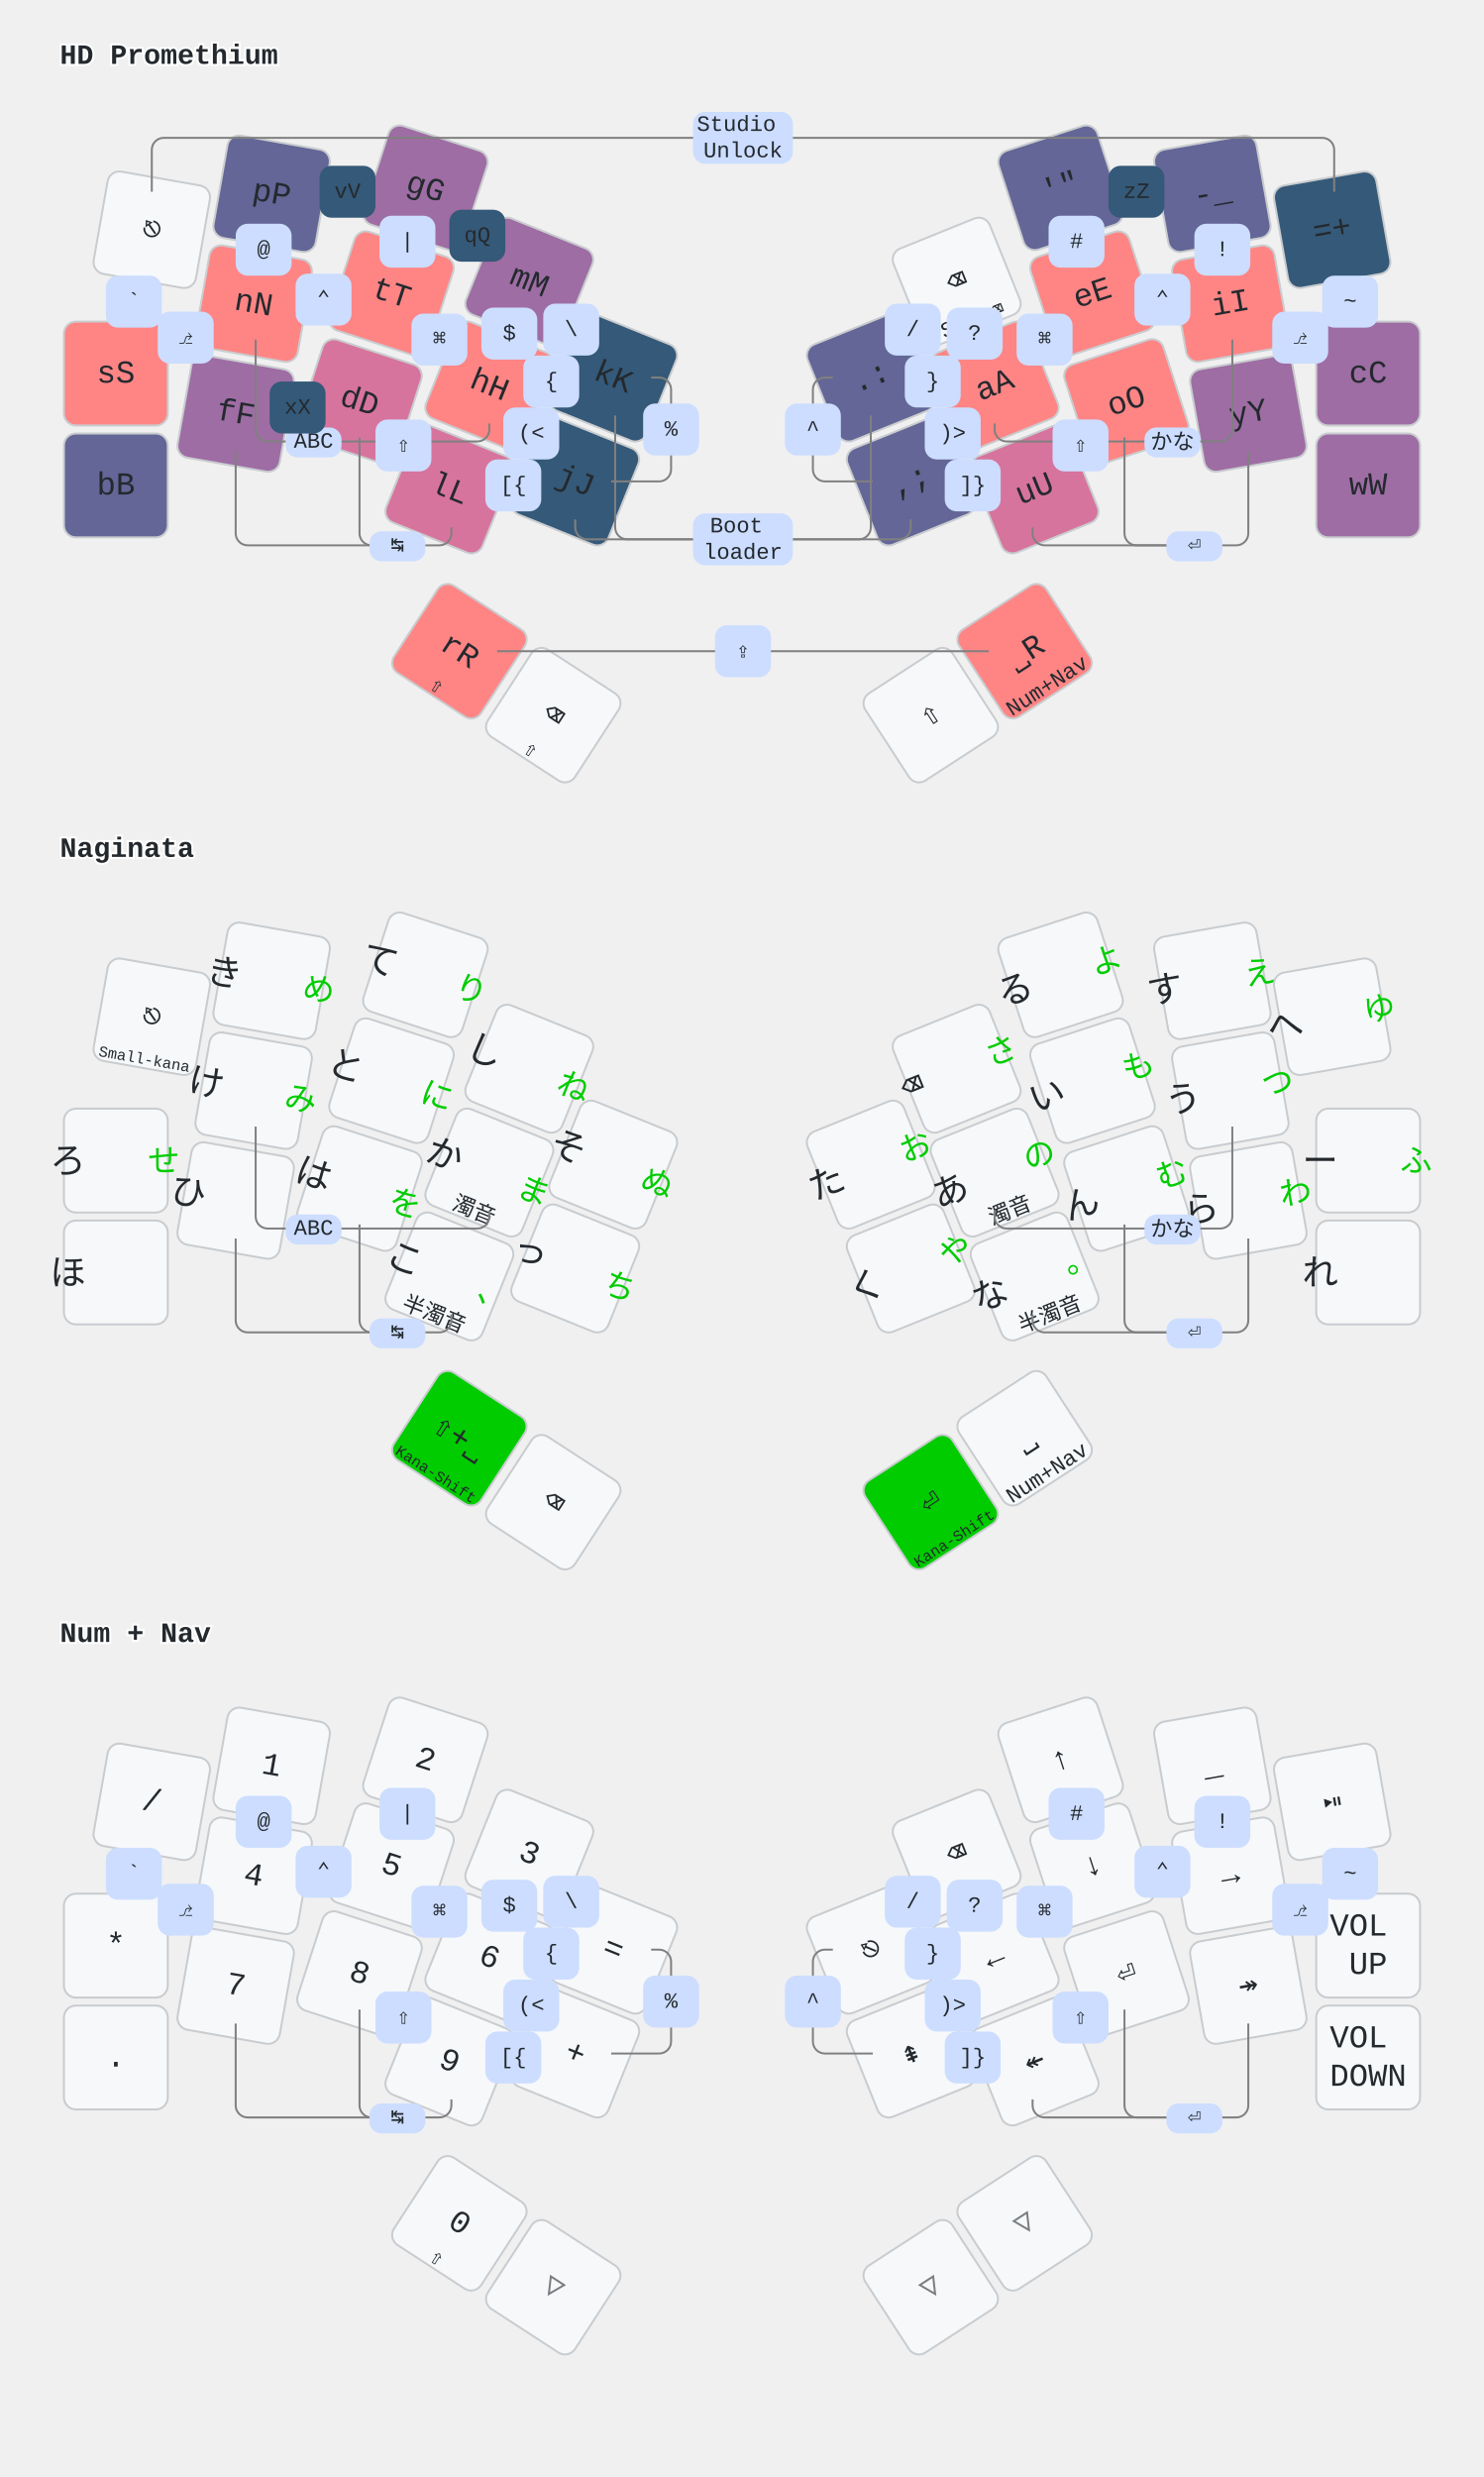
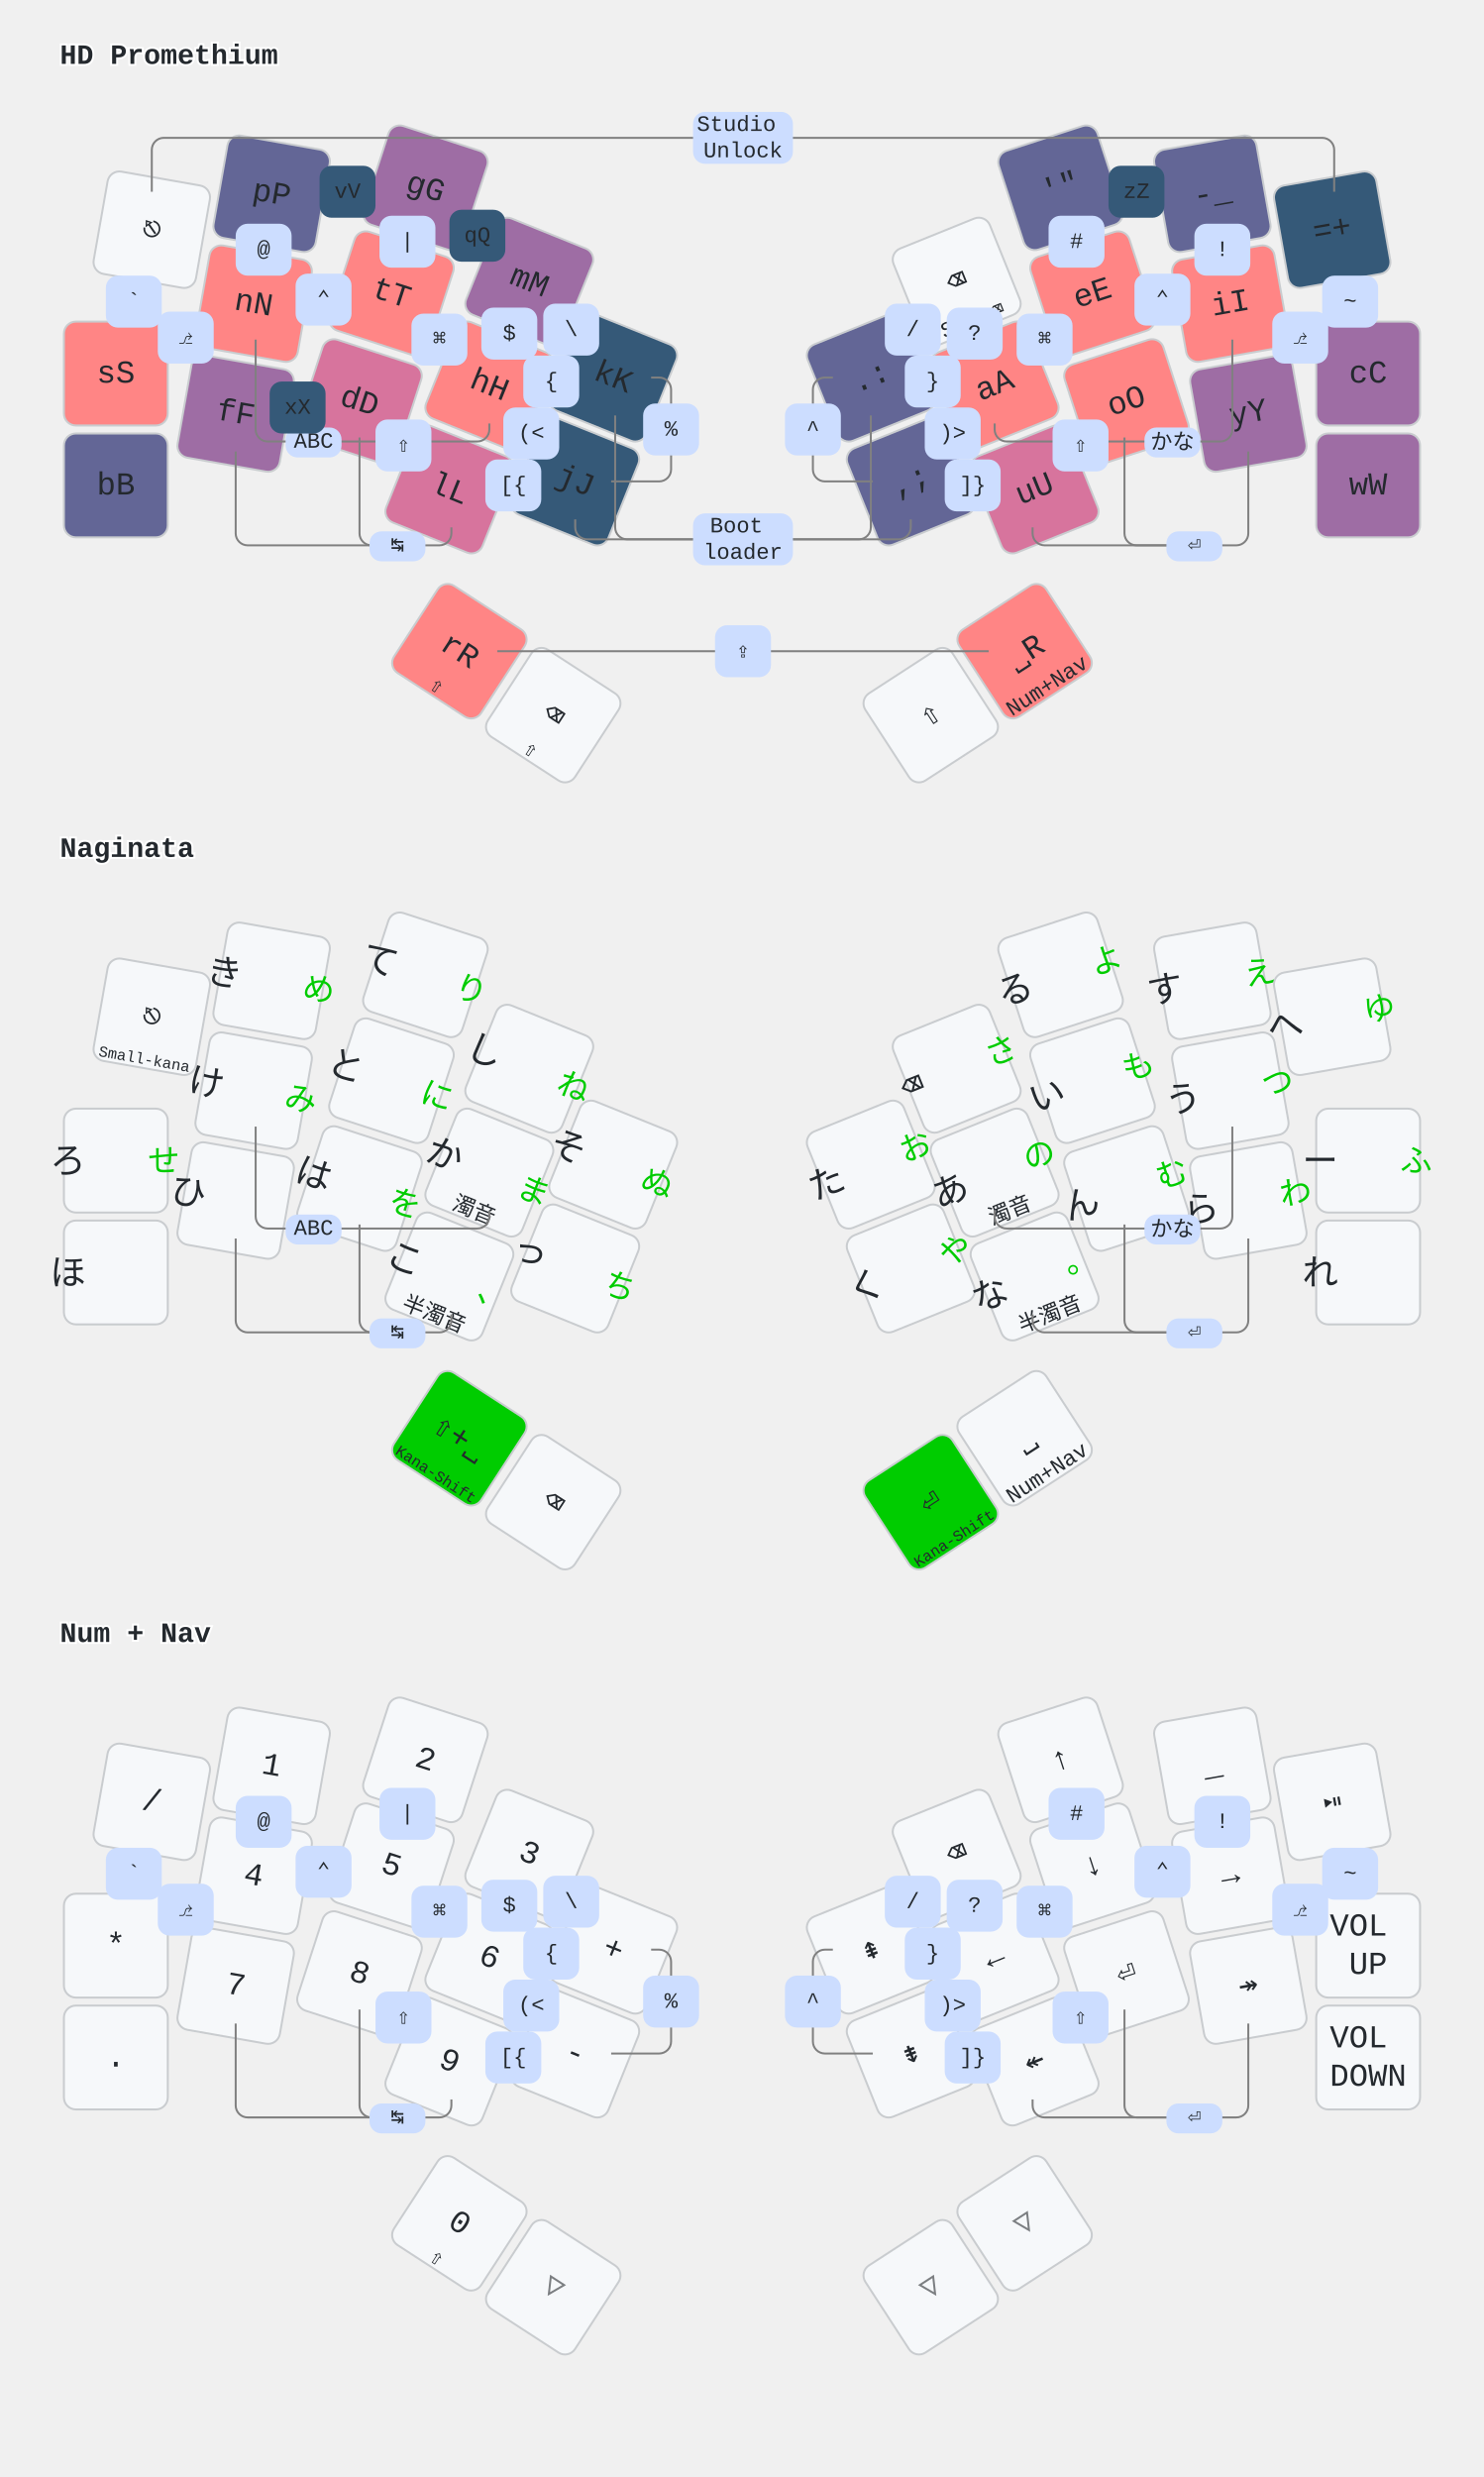
<svg xmlns="http://www.w3.org/2000/svg" width="743" height="1240" viewBox="0 0 743 1240" class="keymap">
  <style>/* inherit to force styles through use tags*/
svg path {
    fill: inherit;
}
/* font and background color specifications */
svg.keymap {
    font-family: SFMono-Regular,Consolas,Liberation Mono,Menlo,monospace;
    font-size: 14px;
    font-kerning: normal;
    text-rendering: optimizeLegibility;
    fill: #24292e;
}

/* default key styling */
rect.key {
    fill: #f6f8fa;
    stroke: #c9cccf;
    stroke-width: 1;
}

/* color accent for combo boxes */
rect.combo {
    fill: #cdf;
}

/* color accent for held keys */
rect.held, rect.combo.held {
    fill: #fdd;
}

/* color accent for ghost (optional) keys */
rect.ghost, rect.combo.ghost {
    stroke-dasharray: 4, 4;
    stroke-width: 2;
}

text {
    text-anchor: middle;
    dominant-baseline: middle;
}

/* styling for layer labels */
text.label {
    font-weight: bold;
    text-anchor: start;
    stroke: white;
    stroke-width: 2;
    paint-order: stroke;
}

text.tap {
    font-size: 16px;
}

/* styling for combo tap, and key hold/shifted label text */
text.combo, text.hold, text.shifted {
    font-size: 11px;
}

text.hold {
    text-anchor: middle;
    dominant-baseline: auto;
}

text.shifted {
    text-anchor: middle;
    dominant-baseline: hanging;
}

/* styling for hold/shifted label text in combo box */
text.combo.hold, text.combo.shifted {
    font-size: 8px;
}

/* lighter symbol for transparent keys */
text.trans {
    fill: #7b7e81;
}

/* styling for combo dendrons */
path.combo {
    stroke-width: 1;
    stroke: gray;
    fill: none;
}

/* Start Tabler Icons Cleanup */
/* cannot use height/width with glyphs */
.icon-tabler &gt; path {
    fill: inherit;
    stroke: inherit;
}
/* hide tabler's default box */
.icon-tabler &gt; path[stroke="none"][fill="none"] {
    visibility: collapse;
}

rect.low {
    fill: #355978;
}
rect.medium-low {
    fill: #636696;
}
rect.medium {
    fill: #9E6DA4;
}
rect.medium-high {
    fill: #D7749D;
}
rect.high {
    fill: #FF8585;
}

/* green styling for Naginata kana-shift */
rect.kshift {
    fill: #00CC00;
}
text.left {
    font-size: 18px;
    translate: 16px 7px;
}
text.right {
    fill: #00CC00;
    font-size: 16px;
    translate: -16px -10px;
}
</style>
  <g transform="translate(30, 0)" class="layer-HD Promethium">
    <text x="0" y="28" class="label" id="HD-Promethium">HD Promethium</text>
    <g transform="translate(0, 59)">
      <g transform="translate(46, 56) rotate(10.0)" class="key keypos-0">
        <rect rx="6" ry="6" x="-26" y="-26" width="52" height="52" class="key" />
        <text x="0" y="0" class="key tap">⎋</text>
      </g>
      <g transform="translate(106, 38) rotate(10.0)" class="key medium-low keypos-1">
        <rect rx="6" ry="6" x="-26" y="-26" width="52" height="52" class="key medium-low" />
        <text x="0" y="0" class="key medium-low tap">pP</text>
      </g>
      <g transform="translate(183, 35) rotate(18.0)" class="key medium keypos-2">
        <rect rx="6" ry="6" x="-26" y="-26" width="52" height="52" class="key medium" />
        <text x="0" y="0" class="key medium tap">gG</text>
      </g>
      <g transform="translate(235, 82) rotate(22.0)" class="key medium keypos-3">
        <rect rx="6" ry="6" x="-26" y="-26" width="52" height="52" class="key medium" />
        <text x="0" y="0" class="key medium tap">mM</text>
      </g>
      <g transform="translate(277, 130) rotate(22.0)" class="key low keypos-4">
        <rect rx="6" ry="6" x="-26" y="-26" width="52" height="52" class="key low" />
        <text x="0" y="0" class="key low tap">kK</text>
      </g>
      <g transform="translate(406, 130) rotate(-22.0)" class="key medium-low keypos-5">
        <rect rx="6" ry="6" x="-26" y="-26" width="52" height="52" class="key medium-low" />
        <text x="0" y="0" class="key medium-low tap">.:</text>
      </g>
      <g transform="translate(449, 82) rotate(-22.0)" class="key keypos-6">
        <rect rx="6" ry="6" x="-26" y="-26" width="52" height="52" class="key" />
        <text x="0" y="0" class="key tap">⌫</text>
        <text x="0" y="24" class="key hold">Sft+⌫</text>
      </g>
      <g transform="translate(501, 35) rotate(-18.0)" class="key medium-low keypos-7">
        <rect rx="6" ry="6" x="-26" y="-26" width="52" height="52" class="key medium-low" />
        <text x="0" y="0" class="key medium-low tap">'"</text>
      </g>
      <g transform="translate(577, 38) rotate(-10.0)" class="key medium-low keypos-8">
        <rect rx="6" ry="6" x="-26" y="-26" width="52" height="52" class="key medium-low" />
        <text x="0" y="0" class="key medium-low tap">-_</text>
      </g>
      <g transform="translate(637, 56) rotate(-10.0)" class="key low keypos-9">
        <rect rx="6" ry="6" x="-26" y="-26" width="52" height="52" class="key low" />
        <text x="0" y="0" class="key low tap">=+</text>
      </g>
      <g transform="translate(28, 128)" class="key high keypos-10">
        <rect rx="6" ry="6" x="-26" y="-26" width="52" height="52" class="key high" />
        <text x="0" y="0" class="key high tap">sS</text>
      </g>
      <g transform="translate(97, 93) rotate(10.0)" class="key high keypos-11">
        <rect rx="6" ry="6" x="-26" y="-26" width="52" height="52" class="key high" />
        <text x="0" y="0" class="key high tap">nN</text>
      </g>
      <g transform="translate(166, 88) rotate(18.0)" class="key high keypos-12">
        <rect rx="6" ry="6" x="-26" y="-26" width="52" height="52" class="key high" />
        <text x="0" y="0" class="key high tap">tT</text>
      </g>
      <g transform="translate(215, 134) rotate(22.0)" class="key high keypos-13">
        <rect rx="6" ry="6" x="-26" y="-26" width="52" height="52" class="key high" />
        <text x="0" y="0" class="key high tap">hH</text>
      </g>
      <g transform="translate(258, 182) rotate(22.0)" class="key low keypos-14">
        <rect rx="6" ry="6" x="-26" y="-26" width="52" height="52" class="key low" />
        <text x="0" y="0" class="key low tap">jJ</text>
      </g>
      <g transform="translate(426, 182) rotate(-22.0)" class="key medium-low keypos-15">
        <rect rx="6" ry="6" x="-26" y="-26" width="52" height="52" class="key medium-low" />
        <text x="0" y="0" class="key medium-low tap">,;</text>
      </g>
      <g transform="translate(468, 134) rotate(-22.0)" class="key high keypos-16">
        <rect rx="6" ry="6" x="-26" y="-26" width="52" height="52" class="key high" />
        <text x="0" y="0" class="key high tap">aA</text>
      </g>
      <g transform="translate(517, 88) rotate(-18.0)" class="key high keypos-17">
        <rect rx="6" ry="6" x="-26" y="-26" width="52" height="52" class="key high" />
        <text x="0" y="0" class="key high tap">eE</text>
      </g>
      <g transform="translate(586, 93) rotate(-10.0)" class="key high keypos-18">
        <rect rx="6" ry="6" x="-26" y="-26" width="52" height="52" class="key high" />
        <text x="0" y="0" class="key high tap">iI</text>
      </g>
      <g transform="translate(655, 128)" class="key medium keypos-19">
        <rect rx="6" ry="6" x="-26" y="-26" width="52" height="52" class="key medium" />
        <text x="0" y="0" class="key medium tap">cC</text>
      </g>
      <g transform="translate(28, 184)" class="key medium-low keypos-20">
        <rect rx="6" ry="6" x="-26" y="-26" width="52" height="52" class="key medium-low" />
        <text x="0" y="0" class="key medium-low tap">bB</text>
      </g>
      <g transform="translate(88, 148) rotate(10.0)" class="key medium keypos-21">
        <rect rx="6" ry="6" x="-26" y="-26" width="52" height="52" class="key medium" />
        <text x="0" y="0" class="key medium tap">fF</text>
      </g>
      <g transform="translate(150, 142) rotate(18.0)" class="key medium-high keypos-22">
        <rect rx="6" ry="6" x="-26" y="-26" width="52" height="52" class="key medium-high" />
        <text x="0" y="0" class="key medium-high tap">dD</text>
      </g>
      <g transform="translate(195, 186) rotate(22.0)" class="key medium-high keypos-23">
        <rect rx="6" ry="6" x="-26" y="-26" width="52" height="52" class="key medium-high" />
        <text x="0" y="0" class="key medium-high tap">lL</text>
      </g>
      <g transform="translate(488, 186) rotate(-22.0)" class="key medium-high keypos-24">
        <rect rx="6" ry="6" x="-26" y="-26" width="52" height="52" class="key medium-high" />
        <text x="0" y="0" class="key medium-high tap">uU</text>
      </g>
      <g transform="translate(534, 142) rotate(-18.0)" class="key high keypos-25">
        <rect rx="6" ry="6" x="-26" y="-26" width="52" height="52" class="key high" />
        <text x="0" y="0" class="key high tap">oO</text>
      </g>
      <g transform="translate(595, 148) rotate(-10.0)" class="key medium keypos-26">
        <rect rx="6" ry="6" x="-26" y="-26" width="52" height="52" class="key medium" />
        <text x="0" y="0" class="key medium tap">yY</text>
      </g>
      <g transform="translate(655, 184)" class="key medium keypos-27">
        <rect rx="6" ry="6" x="-26" y="-26" width="52" height="52" class="key medium" />
        <text x="0" y="0" class="key medium tap">wW</text>
      </g>
      <g transform="translate(200, 267) rotate(33.0)" class="key high keypos-28">
        <rect rx="6" ry="6" x="-26" y="-26" width="52" height="52" class="key high" />
        <text x="0" y="0" class="key high tap">rR</text>
        <text x="0" y="24" class="key high hold">⇧</text>
      </g>
      <g transform="translate(247, 299) rotate(33.0)" class="key keypos-29">
        <rect rx="6" ry="6" x="-26" y="-26" width="52" height="52" class="key" />
        <text x="0" y="0" class="key tap">⌫</text>
        <text x="0" y="24" class="key hold">⇧</text>
      </g>
      <g transform="translate(436, 299) rotate(-33.0)" class="key keypos-30">
        <rect rx="6" ry="6" x="-26" y="-26" width="52" height="52" class="key" />
        <text x="0" y="0" class="key tap">⇧</text>
      </g>
      <g transform="translate(483, 267) rotate(-33.0)" class="key high keypos-31">
        <rect rx="6" ry="6" x="-26" y="-26" width="52" height="52" class="key high" />
        <text x="0" y="0" class="key high tap">⎵R</text>
        <text x="0" y="24" class="key high hold">Num+Nav</text>
      </g>
      <g class="combo combopos-0">
        <path d="M342,10 h-290 a6.0,6.0 0 0 0 -6.0,6.0 v21" class="combo" />
        <path d="M342,10 h290 a6.0,6.0 0 0 1 6.0,6.0 v21" class="combo" />
        <rect rx="6" ry="6" x="317" y="-3" width="50" height="26" class="combo" />
        <text x="342" y="10" class="combo tap">
          <tspan x="342" dy="-0.6em">Studio</tspan>
          <tspan x="342" dy="1.2em">Unlock</tspan>
        </text>
      </g>
      <g class="combo combopos-1">
        <path d="M342,211 h-58 a6.0,6.0 0 0 1 -6.0,-6.0 v-56" class="combo" />
        <path d="M342,211 h58 a6.0,6.0 0 0 0 6.0,-6.0 v-56" class="combo" />
        <path d="M342,211 h-78 a6.0,6.0 0 0 1 -6.0,-6.0 v-4" class="combo" />
        <path d="M342,211 h78 a6.0,6.0 0 0 0 6.0,-6.0 v-4" class="combo" />
        <rect rx="6" ry="6" x="317" y="198" width="50" height="26" class="combo" />
        <text x="342" y="211" class="combo tap">
          <tspan x="342" dy="-0.6em">Boot</tspan>
          <tspan x="342" dy="1.2em">loader</tspan>
        </text>
      </g>
      <g class="combo combopos-2">
        <path d="M557,162 h-83 a6.0,6.0 0 0 1 -6.0,-6.0 v-3" class="combo" />
        <path d="M557,162 h24 a6.0,6.0 0 0 0 6.0,-6.0 v-45" class="combo" />
        <rect rx="6" ry="6" x="543" y="155" width="28" height="15" class="combo" />
        <text x="557" y="162" class="combo tap">かな</text>
      </g>
      <g class="combo combopos-3">
        <path d="M127,162 h82 a6.0,6.0 0 0 0 6.0,-6.0 v-3" class="combo" />
        <path d="M127,162 h-23 a6.0,6.0 0 0 1 -6.0,-6.0 v-45" class="combo" />
        <rect rx="6" ry="6" x="113" y="155" width="28" height="15" class="combo" />
        <text x="127" y="162" class="combo tap">ABC</text>
      </g>
      <g class="combo combopos-4">
        <path d="M169,214 h21 a6.0,6.0 0 0 0 6.0,-6.0 v-3" class="combo" />
        <path d="M169,214 h-13 a6.0,6.0 0 0 1 -6.0,-6.0 v-48" class="combo" />
        <path d="M169,214 h-75 a6.0,6.0 0 0 1 -6.0,-6.0 v-41" class="combo" />
        <rect rx="6" ry="6" x="155" y="207" width="28" height="15" class="combo" />
        <text x="169" y="214" class="combo tap">↹</text>
      </g>
      <g class="combo combopos-5">
        <path d="M568,214 h-75 a6.0,6.0 0 0 1 -6.0,-6.0 v-3" class="combo" />
        <path d="M568,214 h-29 a6.0,6.0 0 0 1 -6.0,-6.0 v-48" class="combo" />
        <path d="M568,214 h21 a6.0,6.0 0 0 0 6.0,-6.0 v-41" class="combo" />
        <rect rx="6" ry="6" x="554" y="207" width="28" height="15" class="combo" />
        <text x="568" y="214" class="combo tap">⏎</text>
      </g>
      <g class="combo combopos-6">
        <rect rx="6" ry="6" x="49" y="97" width="28" height="26" class="combo" />
        <text x="63" y="110" class="combo tap">⎇</text>
      </g>
      <g class="combo combopos-7">
        <rect rx="6" ry="6" x="607" y="97" width="28" height="26" class="combo" />
        <text x="621" y="110" class="combo tap">⎇</text>
      </g>
      <g class="combo combopos-8">
        <rect rx="6" ry="6" x="118" y="78" width="28" height="26" class="combo" />
        <text x="132" y="91" class="combo tap">⌃</text>
      </g>
      <g class="combo combopos-9">
        <rect rx="6" ry="6" x="538" y="78" width="28" height="26" class="combo" />
        <text x="552" y="91" class="combo tap">⌃</text>
      </g>
      <g class="combo combopos-10">
        <rect rx="6" ry="6" x="176" y="98" width="28" height="26" class="combo" />
        <text x="190" y="111" class="combo tap">⌘</text>
      </g>
      <g class="combo combopos-11">
        <rect rx="6" ry="6" x="479" y="98" width="28" height="26" class="combo" />
        <text x="493" y="111" class="combo tap">⌘</text>
      </g>
      <g class="combo combopos-18">
        <rect rx="6" ry="6" x="158" y="151" width="28" height="26" class="combo" />
        <text x="172" y="164" class="combo tap">⇧</text>
      </g>
      <g class="combo combopos-19">
        <rect rx="6" ry="6" x="497" y="151" width="28" height="26" class="combo" />
        <text x="511" y="164" class="combo tap">⇧</text>
      </g>
      <g class="combo low combopos-20">
        <rect rx="6" ry="6" x="195" y="46" width="28" height="26" class="combo low" />
        <text x="209" y="59" class="combo low tap">qQ</text>
      </g>
      <g class="combo low combopos-21">
        <rect rx="6" ry="6" x="525" y="24" width="28" height="26" class="combo low" />
        <text x="539" y="37" class="combo low tap">zZ</text>
      </g>
      <g class="combo low combopos-22">
        <rect rx="6" ry="6" x="130" y="24" width="28" height="26" class="combo low" />
        <text x="144" y="37" class="combo low tap">vV</text>
      </g>
      <g class="combo low combopos-23">
        <rect rx="6" ry="6" x="105" y="132" width="28" height="26" class="combo low" />
        <text x="119" y="145" class="combo low tap">xX</text>
      </g>
      <g class="combo combopos-24">
        <path d="M342,267 l-123,0" class="combo" />
        <path d="M342,267 l123,0" class="combo" />
        <rect rx="6" ry="6" x="328" y="254" width="28" height="26" class="combo" />
        <text x="342" y="267" class="combo tap">⇪</text>
      </g>
      <g class="combo combopos-25">
        <rect rx="6" ry="6" x="23" y="79" width="28" height="26" class="combo" />
        <text x="37" y="92" class="combo tap">`</text>
      </g>
      <g class="combo combopos-26">
        <rect rx="6" ry="6" x="88" y="53" width="28" height="26" class="combo" />
        <text x="102" y="66" class="combo tap">@</text>
      </g>
      <g class="combo combopos-27">
        <rect rx="6" ry="6" x="160" y="49" width="28" height="26" class="combo" />
        <text x="174" y="62" class="combo tap">|</text>
      </g>
      <g class="combo combopos-28">
        <rect rx="6" ry="6" x="211" y="95" width="28" height="26" class="combo" />
        <text x="225" y="108" class="combo tap">$</text>
      </g>
      <g class="combo combopos-29">
        <rect rx="6" ry="6" x="242" y="93" width="28" height="26" class="combo" />
        <text x="256" y="106" class="combo tap">\</text>
      </g>
      <g class="combo combopos-30">
        <path d="M306,156 v-20 a6.0,6.0 0 0 0 -6.0,-6.0 h-4" class="combo" />
        <path d="M306,156 v20 a6.0,6.0 0 0 1 -6.0,6.0 h-24" class="combo" />
        <rect rx="6" ry="6" x="292" y="143" width="28" height="26" class="combo" />
        <text x="306" y="156" class="combo tap">%</text>
      </g>
      <g class="combo combopos-31">
        <rect rx="6" ry="6" x="413" y="93" width="28" height="26" class="combo" />
        <text x="427" y="106" class="combo tap">/</text>
      </g>
      <g class="combo combopos-32">
        <path d="M377,156 v-20 a6.0,6.0 0 0 1 6.0,-6.0 h4" class="combo" />
        <path d="M377,156 v20 a6.0,6.0 0 0 0 6.0,6.0 h24" class="combo" />
        <rect rx="6" ry="6" x="363" y="143" width="28" height="26" class="combo" />
        <text x="377" y="156" class="combo tap">^</text>
      </g>
      <g class="combo combopos-33">
        <rect rx="6" ry="6" x="444" y="95" width="28" height="26" class="combo" />
        <text x="458" y="108" class="combo tap">?</text>
      </g>
      <g class="combo combopos-34">
        <rect rx="6" ry="6" x="495" y="49" width="28" height="26" class="combo" />
        <text x="509" y="62" class="combo tap">#</text>
      </g>
      <g class="combo combopos-35">
        <rect rx="6" ry="6" x="568" y="53" width="28" height="26" class="combo" />
        <text x="582" y="66" class="combo tap">!</text>
      </g>
      <g class="combo combopos-36">
        <rect rx="6" ry="6" x="632" y="79" width="28" height="26" class="combo" />
        <text x="646" y="92" class="combo tap">~</text>
      </g>
      <g class="combo combopos-37">
        <rect rx="6" ry="6" x="232" y="119" width="28" height="26" class="combo" />
        <text x="246" y="132" class="combo tap">{</text>
      </g>
      <g class="combo combopos-38">
        <rect rx="6" ry="6" x="423" y="119" width="28" height="26" class="combo" />
        <text x="437" y="132" class="combo tap">}</text>
      </g>
      <g class="combo combopos-39">
        <rect rx="6" ry="6" x="222" y="145" width="28" height="26" class="combo" />
        <text x="236" y="158" class="combo tap">(&lt;</text>
      </g>
      <g class="combo combopos-40">
        <rect rx="6" ry="6" x="433" y="145" width="28" height="26" class="combo" />
        <text x="447" y="158" class="combo tap">)&gt;</text>
      </g>
      <g class="combo combopos-41">
        <rect rx="6" ry="6" x="213" y="171" width="28" height="26" class="combo" />
        <text x="227" y="184" class="combo tap">[{</text>
      </g>
      <g class="combo combopos-42">
        <rect rx="6" ry="6" x="443" y="171" width="28" height="26" class="combo" />
        <text x="457" y="184" class="combo tap">]}</text>
      </g>
    </g>
  </g>
  <g transform="translate(30, 397)" class="layer-Naginata">
    <text x="0" y="28" class="label" id="Naginata">Naginata</text>
    <g transform="translate(0, 56)">
      <g transform="translate(46, 56) rotate(10.0)" class="key keypos-0">
        <rect rx="6" ry="6" x="-26" y="-26" width="52" height="52" class="key" />
        <text x="0" y="0" class="key tap">⎋</text>
        <text x="0" y="24" class="key hold">
          <tspan style="font-size: 70%">Small-kana</tspan>
        </text>
      </g>
      <g transform="translate(106, 38) rotate(10.0)" class="key keypos-1">
        <rect rx="6" ry="6" x="-26" y="-26" width="52" height="52" class="key" />
        <text x="-24" y="0" class="key left">き</text>
        <text x="24" y="0" class="key right">め</text>
      </g>
      <g transform="translate(183, 35) rotate(18.0)" class="key keypos-2">
        <rect rx="6" ry="6" x="-26" y="-26" width="52" height="52" class="key" />
        <text x="-24" y="0" class="key left">て</text>
        <text x="24" y="0" class="key right">り</text>
      </g>
      <g transform="translate(235, 82) rotate(22.0)" class="key keypos-3">
        <rect rx="6" ry="6" x="-26" y="-26" width="52" height="52" class="key" />
        <text x="-24" y="0" class="key left">し</text>
        <text x="24" y="0" class="key right">ね</text>
      </g>
      <g transform="translate(277, 130) rotate(22.0)" class="key keypos-4">
        <rect rx="6" ry="6" x="-26" y="-26" width="52" height="52" class="key" />
        <text x="-24" y="0" class="key left">そ</text>
        <text x="24" y="0" class="key right">ぬ</text>
      </g>
      <g transform="translate(406, 130) rotate(-22.0)" class="key keypos-5">
        <rect rx="6" ry="6" x="-26" y="-26" width="52" height="52" class="key" />
        <text x="-24" y="0" class="key left">た</text>
        <text x="24" y="0" class="key right">お</text>
      </g>
      <g transform="translate(449, 82) rotate(-22.0)" class="key keypos-6">
        <rect rx="6" ry="6" x="-26" y="-26" width="52" height="52" class="key" />
        <text x="-24" y="0" class="key left">⌫</text>
        <text x="24" y="0" class="key right">さ</text>
      </g>
      <g transform="translate(501, 35) rotate(-18.0)" class="key keypos-7">
        <rect rx="6" ry="6" x="-26" y="-26" width="52" height="52" class="key" />
        <text x="-24" y="0" class="key left">る</text>
        <text x="24" y="0" class="key right">よ</text>
      </g>
      <g transform="translate(577, 38) rotate(-10.0)" class="key keypos-8">
        <rect rx="6" ry="6" x="-26" y="-26" width="52" height="52" class="key" />
        <text x="-24" y="0" class="key left">す</text>
        <text x="24" y="0" class="key right">え</text>
      </g>
      <g transform="translate(637, 56) rotate(-10.0)" class="key keypos-9">
        <rect rx="6" ry="6" x="-26" y="-26" width="52" height="52" class="key" />
        <text x="-24" y="0" class="key left">へ</text>
        <text x="24" y="0" class="key right">ゆ</text>
      </g>
      <g transform="translate(28, 128)" class="key keypos-10">
        <rect rx="6" ry="6" x="-26" y="-26" width="52" height="52" class="key" />
        <text x="-24" y="0" class="key left">ろ</text>
        <text x="24" y="0" class="key right">せ</text>
      </g>
      <g transform="translate(97, 93) rotate(10.0)" class="key keypos-11">
        <rect rx="6" ry="6" x="-26" y="-26" width="52" height="52" class="key" />
        <text x="-24" y="0" class="key left">け</text>
        <text x="24" y="0" class="key right">み</text>
      </g>
      <g transform="translate(166, 88) rotate(18.0)" class="key keypos-12">
        <rect rx="6" ry="6" x="-26" y="-26" width="52" height="52" class="key" />
        <text x="-24" y="0" class="key left">と</text>
        <text x="24" y="0" class="key right">に</text>
      </g>
      <g transform="translate(215, 134) rotate(22.0)" class="key keypos-13">
        <rect rx="6" ry="6" x="-26" y="-26" width="52" height="52" class="key" />
        <text x="0" y="24" class="key hold">濁音</text>
        <text x="-24" y="0" class="key left">か</text>
        <text x="24" y="0" class="key right">ま</text>
      </g>
      <g transform="translate(258, 182) rotate(22.0)" class="key keypos-14">
        <rect rx="6" ry="6" x="-26" y="-26" width="52" height="52" class="key" />
        <text x="-24" y="0" class="key left">っ</text>
        <text x="24" y="0" class="key right">ち</text>
      </g>
      <g transform="translate(426, 182) rotate(-22.0)" class="key keypos-15">
        <rect rx="6" ry="6" x="-26" y="-26" width="52" height="52" class="key" />
        <text x="-24" y="0" class="key left">く</text>
        <text x="24" y="0" class="key right">や</text>
      </g>
      <g transform="translate(468, 134) rotate(-22.0)" class="key keypos-16">
        <rect rx="6" ry="6" x="-26" y="-26" width="52" height="52" class="key" />
        <text x="0" y="24" class="key hold">濁音</text>
        <text x="-24" y="0" class="key left">あ</text>
        <text x="24" y="0" class="key right">の</text>
      </g>
      <g transform="translate(517, 88) rotate(-18.0)" class="key keypos-17">
        <rect rx="6" ry="6" x="-26" y="-26" width="52" height="52" class="key" />
        <text x="-24" y="0" class="key left">い</text>
        <text x="24" y="0" class="key right">も</text>
      </g>
      <g transform="translate(586, 93) rotate(-10.0)" class="key keypos-18">
        <rect rx="6" ry="6" x="-26" y="-26" width="52" height="52" class="key" />
        <text x="-24" y="0" class="key left">う</text>
        <text x="24" y="0" class="key right">つ</text>
      </g>
      <g transform="translate(655, 128)" class="key keypos-19">
        <rect rx="6" ry="6" x="-26" y="-26" width="52" height="52" class="key" />
        <text x="-24" y="0" class="key left">ー</text>
        <text x="24" y="0" class="key right">ふ</text>
      </g>
      <g transform="translate(28, 184)" class="key keypos-20">
        <rect rx="6" ry="6" x="-26" y="-26" width="52" height="52" class="key" />
        <text x="-24" y="0" class="key left">ほ</text>
      </g>
      <g transform="translate(88, 148) rotate(10.0)" class="key keypos-21">
        <rect rx="6" ry="6" x="-26" y="-26" width="52" height="52" class="key" />
        <text x="-24" y="0" class="key left">ひ</text>
      </g>
      <g transform="translate(150, 142) rotate(18.0)" class="key keypos-22">
        <rect rx="6" ry="6" x="-26" y="-26" width="52" height="52" class="key" />
        <text x="-24" y="0" class="key left">は</text>
        <text x="24" y="0" class="key right">を</text>
      </g>
      <g transform="translate(195, 186) rotate(22.0)" class="key keypos-23">
        <rect rx="6" ry="6" x="-26" y="-26" width="52" height="52" class="key" />
        <text x="0" y="24" class="key hold">半濁音</text>
        <text x="-24" y="0" class="key left">こ</text>
        <text x="24" y="0" class="key right">、</text>
      </g>
      <g transform="translate(488, 186) rotate(-22.0)" class="key keypos-24">
        <rect rx="6" ry="6" x="-26" y="-26" width="52" height="52" class="key" />
        <text x="0" y="24" class="key hold">半濁音</text>
        <text x="-24" y="0" class="key left">な</text>
        <text x="24" y="0" class="key right">。</text>
      </g>
      <g transform="translate(534, 142) rotate(-18.0)" class="key keypos-25">
        <rect rx="6" ry="6" x="-26" y="-26" width="52" height="52" class="key" />
        <text x="-24" y="0" class="key left">ん</text>
        <text x="24" y="0" class="key right">む</text>
      </g>
      <g transform="translate(595, 148) rotate(-10.0)" class="key keypos-26">
        <rect rx="6" ry="6" x="-26" y="-26" width="52" height="52" class="key" />
        <text x="-24" y="0" class="key left">ら</text>
        <text x="24" y="0" class="key right">わ</text>
      </g>
      <g transform="translate(655, 184)" class="key keypos-27">
        <rect rx="6" ry="6" x="-26" y="-26" width="52" height="52" class="key" />
        <text x="-24" y="0" class="key left">れ</text>
      </g>
      <g transform="translate(200, 267) rotate(33.0)" class="key kshift keypos-28">
        <rect rx="6" ry="6" x="-26" y="-26" width="52" height="52" class="key kshift" />
        <text x="0" y="0" class="key kshift tap">⇧+⎵</text>
        <text x="0" y="24" class="key kshift hold">
          <tspan style="font-size: 70%">Kana-Shift</tspan>
        </text>
      </g>
      <g transform="translate(247, 299) rotate(33.0)" class="key keypos-29">
        <rect rx="6" ry="6" x="-26" y="-26" width="52" height="52" class="key" />
        <text x="0" y="0" class="key tap">⌫</text>
      </g>
      <g transform="translate(436, 299) rotate(-33.0)" class="key kshift keypos-30">
        <rect rx="6" ry="6" x="-26" y="-26" width="52" height="52" class="key kshift" />
        <text x="0" y="0" class="key kshift tap">⏎</text>
        <text x="0" y="24" class="key kshift hold">
          <tspan style="font-size: 70%">Kana-Shift</tspan>
        </text>
      </g>
      <g transform="translate(483, 267) rotate(-33.0)" class="key keypos-31">
        <rect rx="6" ry="6" x="-26" y="-26" width="52" height="52" class="key" />
        <text x="0" y="0" class="key tap">⎵</text>
        <text x="0" y="24" class="key hold">Num+Nav</text>
      </g>
      <g class="combo combopos-0">
        <path d="M557,162 h-83 a6.0,6.0 0 0 1 -6.0,-6.0 v-3" class="combo" />
        <path d="M557,162 h24 a6.0,6.0 0 0 0 6.0,-6.0 v-45" class="combo" />
        <rect rx="6" ry="6" x="543" y="155" width="28" height="15" class="combo" />
        <text x="557" y="162" class="combo tap">かな</text>
      </g>
      <g class="combo combopos-1">
        <path d="M127,162 h82 a6.0,6.0 0 0 0 6.0,-6.0 v-3" class="combo" />
        <path d="M127,162 h-23 a6.0,6.0 0 0 1 -6.0,-6.0 v-45" class="combo" />
        <rect rx="6" ry="6" x="113" y="155" width="28" height="15" class="combo" />
        <text x="127" y="162" class="combo tap">ABC</text>
      </g>
      <g class="combo combopos-2">
        <path d="M169,214 h21 a6.0,6.0 0 0 0 6.0,-6.0 v-3" class="combo" />
        <path d="M169,214 h-13 a6.0,6.0 0 0 1 -6.0,-6.0 v-48" class="combo" />
        <path d="M169,214 h-75 a6.0,6.0 0 0 1 -6.0,-6.0 v-41" class="combo" />
        <rect rx="6" ry="6" x="155" y="207" width="28" height="15" class="combo" />
        <text x="169" y="214" class="combo tap">↹</text>
      </g>
      <g class="combo combopos-3">
        <path d="M568,214 h-75 a6.0,6.0 0 0 1 -6.0,-6.0 v-3" class="combo" />
        <path d="M568,214 h-29 a6.0,6.0 0 0 1 -6.0,-6.0 v-48" class="combo" />
        <path d="M568,214 h21 a6.0,6.0 0 0 0 6.0,-6.0 v-41" class="combo" />
        <rect rx="6" ry="6" x="554" y="207" width="28" height="15" class="combo" />
        <text x="568" y="214" class="combo tap">⏎</text>
      </g>
    </g>
  </g>
  <g transform="translate(30, 790)" class="layer-Num + Nav">
    <text x="0" y="28" class="label" id="Num--Nav">Num + Nav</text>
    <g transform="translate(0, 56)">
      <g transform="translate(46, 56) rotate(10.0)" class="key keypos-0">
        <rect rx="6" ry="6" x="-26" y="-26" width="52" height="52" class="key" />
        <text x="0" y="0" class="key tap">/</text>
      </g>
      <g transform="translate(106, 38) rotate(10.0)" class="key keypos-1">
        <rect rx="6" ry="6" x="-26" y="-26" width="52" height="52" class="key" />
        <text x="0" y="0" class="key tap">1</text>
      </g>
      <g transform="translate(183, 35) rotate(18.0)" class="key keypos-2">
        <rect rx="6" ry="6" x="-26" y="-26" width="52" height="52" class="key" />
        <text x="0" y="0" class="key tap">2</text>
      </g>
      <g transform="translate(235, 82) rotate(22.0)" class="key keypos-3">
        <rect rx="6" ry="6" x="-26" y="-26" width="52" height="52" class="key" />
        <text x="0" y="0" class="key tap">3</text>
      </g>
      <g transform="translate(277, 130) rotate(22.0)" class="key keypos-4">
        <rect rx="6" ry="6" x="-26" y="-26" width="52" height="52" class="key" />
-         <text x="0" y="0" class="key tap">=</text>
+         <text x="0" y="0" class="key tap">+</text>
      </g>
      <g transform="translate(406, 130) rotate(-22.0)" class="key keypos-5">
        <rect rx="6" ry="6" x="-26" y="-26" width="52" height="52" class="key" />
-         <text x="0" y="0" class="key tap">⎋</text>
+         <text x="0" y="0" class="key tap">⇞</text>
      </g>
      <g transform="translate(449, 82) rotate(-22.0)" class="key keypos-6">
        <rect rx="6" ry="6" x="-26" y="-26" width="52" height="52" class="key" />
        <text x="0" y="0" class="key tap">⌫</text>
      </g>
      <g transform="translate(501, 35) rotate(-18.0)" class="key keypos-7">
        <rect rx="6" ry="6" x="-26" y="-26" width="52" height="52" class="key" />
        <text x="0" y="0" class="key tap">↑</text>
      </g>
      <g transform="translate(577, 38) rotate(-10.0)" class="key keypos-8">
        <rect rx="6" ry="6" x="-26" y="-26" width="52" height="52" class="key" />
        <text x="0" y="0" class="key tap">_</text>
      </g>
      <g transform="translate(637, 56) rotate(-10.0)" class="key keypos-9">
        <rect rx="6" ry="6" x="-26" y="-26" width="52" height="52" class="key" />
        <text x="0" y="0" class="key tap">⏯</text>
      </g>
      <g transform="translate(28, 128)" class="key keypos-10">
        <rect rx="6" ry="6" x="-26" y="-26" width="52" height="52" class="key" />
        <text x="0" y="0" class="key tap">*</text>
      </g>
      <g transform="translate(97, 93) rotate(10.0)" class="key keypos-11">
        <rect rx="6" ry="6" x="-26" y="-26" width="52" height="52" class="key" />
        <text x="0" y="0" class="key tap">4</text>
      </g>
      <g transform="translate(166, 88) rotate(18.0)" class="key keypos-12">
        <rect rx="6" ry="6" x="-26" y="-26" width="52" height="52" class="key" />
        <text x="0" y="0" class="key tap">5</text>
      </g>
      <g transform="translate(215, 134) rotate(22.0)" class="key keypos-13">
        <rect rx="6" ry="6" x="-26" y="-26" width="52" height="52" class="key" />
        <text x="0" y="0" class="key tap">6</text>
      </g>
      <g transform="translate(258, 182) rotate(22.0)" class="key keypos-14">
        <rect rx="6" ry="6" x="-26" y="-26" width="52" height="52" class="key" />
-         <text x="0" y="0" class="key tap">+</text>
+         <text x="0" y="0" class="key tap">-</text>
      </g>
      <g transform="translate(426, 182) rotate(-22.0)" class="key keypos-15">
        <rect rx="6" ry="6" x="-26" y="-26" width="52" height="52" class="key" />
-         <text x="0" y="0" class="key tap">⇞</text>
+         <text x="0" y="0" class="key tap">⇟</text>
      </g>
      <g transform="translate(468, 134) rotate(-22.0)" class="key keypos-16">
        <rect rx="6" ry="6" x="-26" y="-26" width="52" height="52" class="key" />
        <text x="0" y="0" class="key tap">←</text>
      </g>
      <g transform="translate(517, 88) rotate(-18.0)" class="key keypos-17">
        <rect rx="6" ry="6" x="-26" y="-26" width="52" height="52" class="key" />
        <text x="0" y="0" class="key tap">↓</text>
      </g>
      <g transform="translate(586, 93) rotate(-10.0)" class="key keypos-18">
        <rect rx="6" ry="6" x="-26" y="-26" width="52" height="52" class="key" />
        <text x="0" y="0" class="key tap">→</text>
      </g>
      <g transform="translate(655, 128)" class="key keypos-19">
        <rect rx="6" ry="6" x="-26" y="-26" width="52" height="52" class="key" />
        <text x="0" y="0" class="key tap">
          <tspan x="0" dy="-0.6em">VOL</tspan>
          <tspan x="0" dy="1.2em">UP</tspan>
        </text>
      </g>
      <g transform="translate(28, 184)" class="key keypos-20">
        <rect rx="6" ry="6" x="-26" y="-26" width="52" height="52" class="key" />
        <text x="0" y="0" class="key tap">.</text>
      </g>
      <g transform="translate(88, 148) rotate(10.0)" class="key keypos-21">
        <rect rx="6" ry="6" x="-26" y="-26" width="52" height="52" class="key" />
        <text x="0" y="0" class="key tap">7</text>
      </g>
      <g transform="translate(150, 142) rotate(18.0)" class="key keypos-22">
        <rect rx="6" ry="6" x="-26" y="-26" width="52" height="52" class="key" />
        <text x="0" y="0" class="key tap">8</text>
      </g>
      <g transform="translate(195, 186) rotate(22.0)" class="key keypos-23">
        <rect rx="6" ry="6" x="-26" y="-26" width="52" height="52" class="key" />
        <text x="0" y="0" class="key tap">9</text>
      </g>
      <g transform="translate(488, 186) rotate(-22.0)" class="key keypos-24">
        <rect rx="6" ry="6" x="-26" y="-26" width="52" height="52" class="key" />
        <text x="0" y="0" class="key tap">↞</text>
      </g>
      <g transform="translate(534, 142) rotate(-18.0)" class="key keypos-25">
        <rect rx="6" ry="6" x="-26" y="-26" width="52" height="52" class="key" />
        <text x="0" y="0" class="key tap">⏎</text>
      </g>
      <g transform="translate(595, 148) rotate(-10.0)" class="key keypos-26">
        <rect rx="6" ry="6" x="-26" y="-26" width="52" height="52" class="key" />
        <text x="0" y="0" class="key tap">↠</text>
      </g>
      <g transform="translate(655, 184)" class="key keypos-27">
        <rect rx="6" ry="6" x="-26" y="-26" width="52" height="52" class="key" />
        <text x="0" y="0" class="key tap">
          <tspan x="0" dy="-0.6em">VOL</tspan>
          <tspan x="0" dy="1.2em">DOWN</tspan>
        </text>
      </g>
      <g transform="translate(200, 267) rotate(33.0)" class="key keypos-28">
        <rect rx="6" ry="6" x="-26" y="-26" width="52" height="52" class="key" />
        <text x="0" y="0" class="key tap">0</text>
        <text x="0" y="24" class="key hold">⇧</text>
      </g>
      <g transform="translate(247, 299) rotate(33.0)" class="key trans keypos-29">
        <rect rx="6" ry="6" x="-26" y="-26" width="52" height="52" class="key trans" />
        <text x="0" y="0" class="key trans tap">▽</text>
      </g>
      <g transform="translate(436, 299) rotate(-33.0)" class="key trans keypos-30">
        <rect rx="6" ry="6" x="-26" y="-26" width="52" height="52" class="key trans" />
        <text x="0" y="0" class="key trans tap">▽</text>
      </g>
      <g transform="translate(483, 267) rotate(-33.0)" class="key trans keypos-31">
        <rect rx="6" ry="6" x="-26" y="-26" width="52" height="52" class="key trans" />
        <text x="0" y="0" class="key trans tap">▽</text>
      </g>
      <g class="combo combopos-0">
        <path d="M169,214 h21 a6.0,6.0 0 0 0 6.0,-6.0 v-3" class="combo" />
        <path d="M169,214 h-13 a6.0,6.0 0 0 1 -6.0,-6.0 v-48" class="combo" />
        <path d="M169,214 h-75 a6.0,6.0 0 0 1 -6.0,-6.0 v-41" class="combo" />
        <rect rx="6" ry="6" x="155" y="207" width="28" height="15" class="combo" />
        <text x="169" y="214" class="combo tap">↹</text>
      </g>
      <g class="combo combopos-1">
        <path d="M568,214 h-75 a6.0,6.0 0 0 1 -6.0,-6.0 v-3" class="combo" />
        <path d="M568,214 h-29 a6.0,6.0 0 0 1 -6.0,-6.0 v-48" class="combo" />
        <path d="M568,214 h21 a6.0,6.0 0 0 0 6.0,-6.0 v-41" class="combo" />
        <rect rx="6" ry="6" x="554" y="207" width="28" height="15" class="combo" />
        <text x="568" y="214" class="combo tap">⏎</text>
      </g>
      <g class="combo combopos-2">
        <rect rx="6" ry="6" x="49" y="97" width="28" height="26" class="combo" />
        <text x="63" y="110" class="combo tap">⎇</text>
      </g>
      <g class="combo combopos-3">
        <rect rx="6" ry="6" x="607" y="97" width="28" height="26" class="combo" />
        <text x="621" y="110" class="combo tap">⎇</text>
      </g>
      <g class="combo combopos-4">
        <rect rx="6" ry="6" x="118" y="78" width="28" height="26" class="combo" />
        <text x="132" y="91" class="combo tap">⌃</text>
      </g>
      <g class="combo combopos-5">
        <rect rx="6" ry="6" x="538" y="78" width="28" height="26" class="combo" />
        <text x="552" y="91" class="combo tap">⌃</text>
      </g>
      <g class="combo combopos-6">
        <rect rx="6" ry="6" x="176" y="98" width="28" height="26" class="combo" />
        <text x="190" y="111" class="combo tap">⌘</text>
      </g>
      <g class="combo combopos-7">
        <rect rx="6" ry="6" x="479" y="98" width="28" height="26" class="combo" />
        <text x="493" y="111" class="combo tap">⌘</text>
      </g>
      <g class="combo combopos-14">
        <rect rx="6" ry="6" x="158" y="151" width="28" height="26" class="combo" />
        <text x="172" y="164" class="combo tap">⇧</text>
      </g>
      <g class="combo combopos-15">
        <rect rx="6" ry="6" x="497" y="151" width="28" height="26" class="combo" />
        <text x="511" y="164" class="combo tap">⇧</text>
      </g>
      <g class="combo combopos-16">
        <rect rx="6" ry="6" x="23" y="79" width="28" height="26" class="combo" />
        <text x="37" y="92" class="combo tap">`</text>
      </g>
      <g class="combo combopos-17">
        <rect rx="6" ry="6" x="88" y="53" width="28" height="26" class="combo" />
        <text x="102" y="66" class="combo tap">@</text>
      </g>
      <g class="combo combopos-18">
        <rect rx="6" ry="6" x="160" y="49" width="28" height="26" class="combo" />
        <text x="174" y="62" class="combo tap">|</text>
      </g>
      <g class="combo combopos-19">
        <rect rx="6" ry="6" x="211" y="95" width="28" height="26" class="combo" />
        <text x="225" y="108" class="combo tap">$</text>
      </g>
      <g class="combo combopos-20">
        <rect rx="6" ry="6" x="242" y="93" width="28" height="26" class="combo" />
        <text x="256" y="106" class="combo tap">\</text>
      </g>
      <g class="combo combopos-21">
        <path d="M306,156 v-20 a6.0,6.0 0 0 0 -6.0,-6.0 h-4" class="combo" />
        <path d="M306,156 v20 a6.0,6.0 0 0 1 -6.0,6.0 h-24" class="combo" />
        <rect rx="6" ry="6" x="292" y="143" width="28" height="26" class="combo" />
        <text x="306" y="156" class="combo tap">%</text>
      </g>
      <g class="combo combopos-22">
        <rect rx="6" ry="6" x="413" y="93" width="28" height="26" class="combo" />
        <text x="427" y="106" class="combo tap">/</text>
      </g>
      <g class="combo combopos-23">
        <path d="M377,156 v-20 a6.0,6.0 0 0 1 6.0,-6.0 h4" class="combo" />
        <path d="M377,156 v20 a6.0,6.0 0 0 0 6.0,6.0 h24" class="combo" />
        <rect rx="6" ry="6" x="363" y="143" width="28" height="26" class="combo" />
        <text x="377" y="156" class="combo tap">^</text>
      </g>
      <g class="combo combopos-24">
        <rect rx="6" ry="6" x="444" y="95" width="28" height="26" class="combo" />
        <text x="458" y="108" class="combo tap">?</text>
      </g>
      <g class="combo combopos-25">
        <rect rx="6" ry="6" x="495" y="49" width="28" height="26" class="combo" />
        <text x="509" y="62" class="combo tap">#</text>
      </g>
      <g class="combo combopos-26">
        <rect rx="6" ry="6" x="568" y="53" width="28" height="26" class="combo" />
        <text x="582" y="66" class="combo tap">!</text>
      </g>
      <g class="combo combopos-27">
        <rect rx="6" ry="6" x="632" y="79" width="28" height="26" class="combo" />
        <text x="646" y="92" class="combo tap">~</text>
      </g>
      <g class="combo combopos-28">
        <rect rx="6" ry="6" x="232" y="119" width="28" height="26" class="combo" />
        <text x="246" y="132" class="combo tap">{</text>
      </g>
      <g class="combo combopos-29">
        <rect rx="6" ry="6" x="423" y="119" width="28" height="26" class="combo" />
        <text x="437" y="132" class="combo tap">}</text>
      </g>
      <g class="combo combopos-30">
        <rect rx="6" ry="6" x="222" y="145" width="28" height="26" class="combo" />
        <text x="236" y="158" class="combo tap">(&lt;</text>
      </g>
      <g class="combo combopos-31">
        <rect rx="6" ry="6" x="433" y="145" width="28" height="26" class="combo" />
        <text x="447" y="158" class="combo tap">)&gt;</text>
      </g>
      <g class="combo combopos-32">
        <rect rx="6" ry="6" x="213" y="171" width="28" height="26" class="combo" />
        <text x="227" y="184" class="combo tap">[{</text>
      </g>
      <g class="combo combopos-33">
        <rect rx="6" ry="6" x="443" y="171" width="28" height="26" class="combo" />
        <text x="457" y="184" class="combo tap">]}</text>
      </g>
    </g>
  </g>
</svg>
